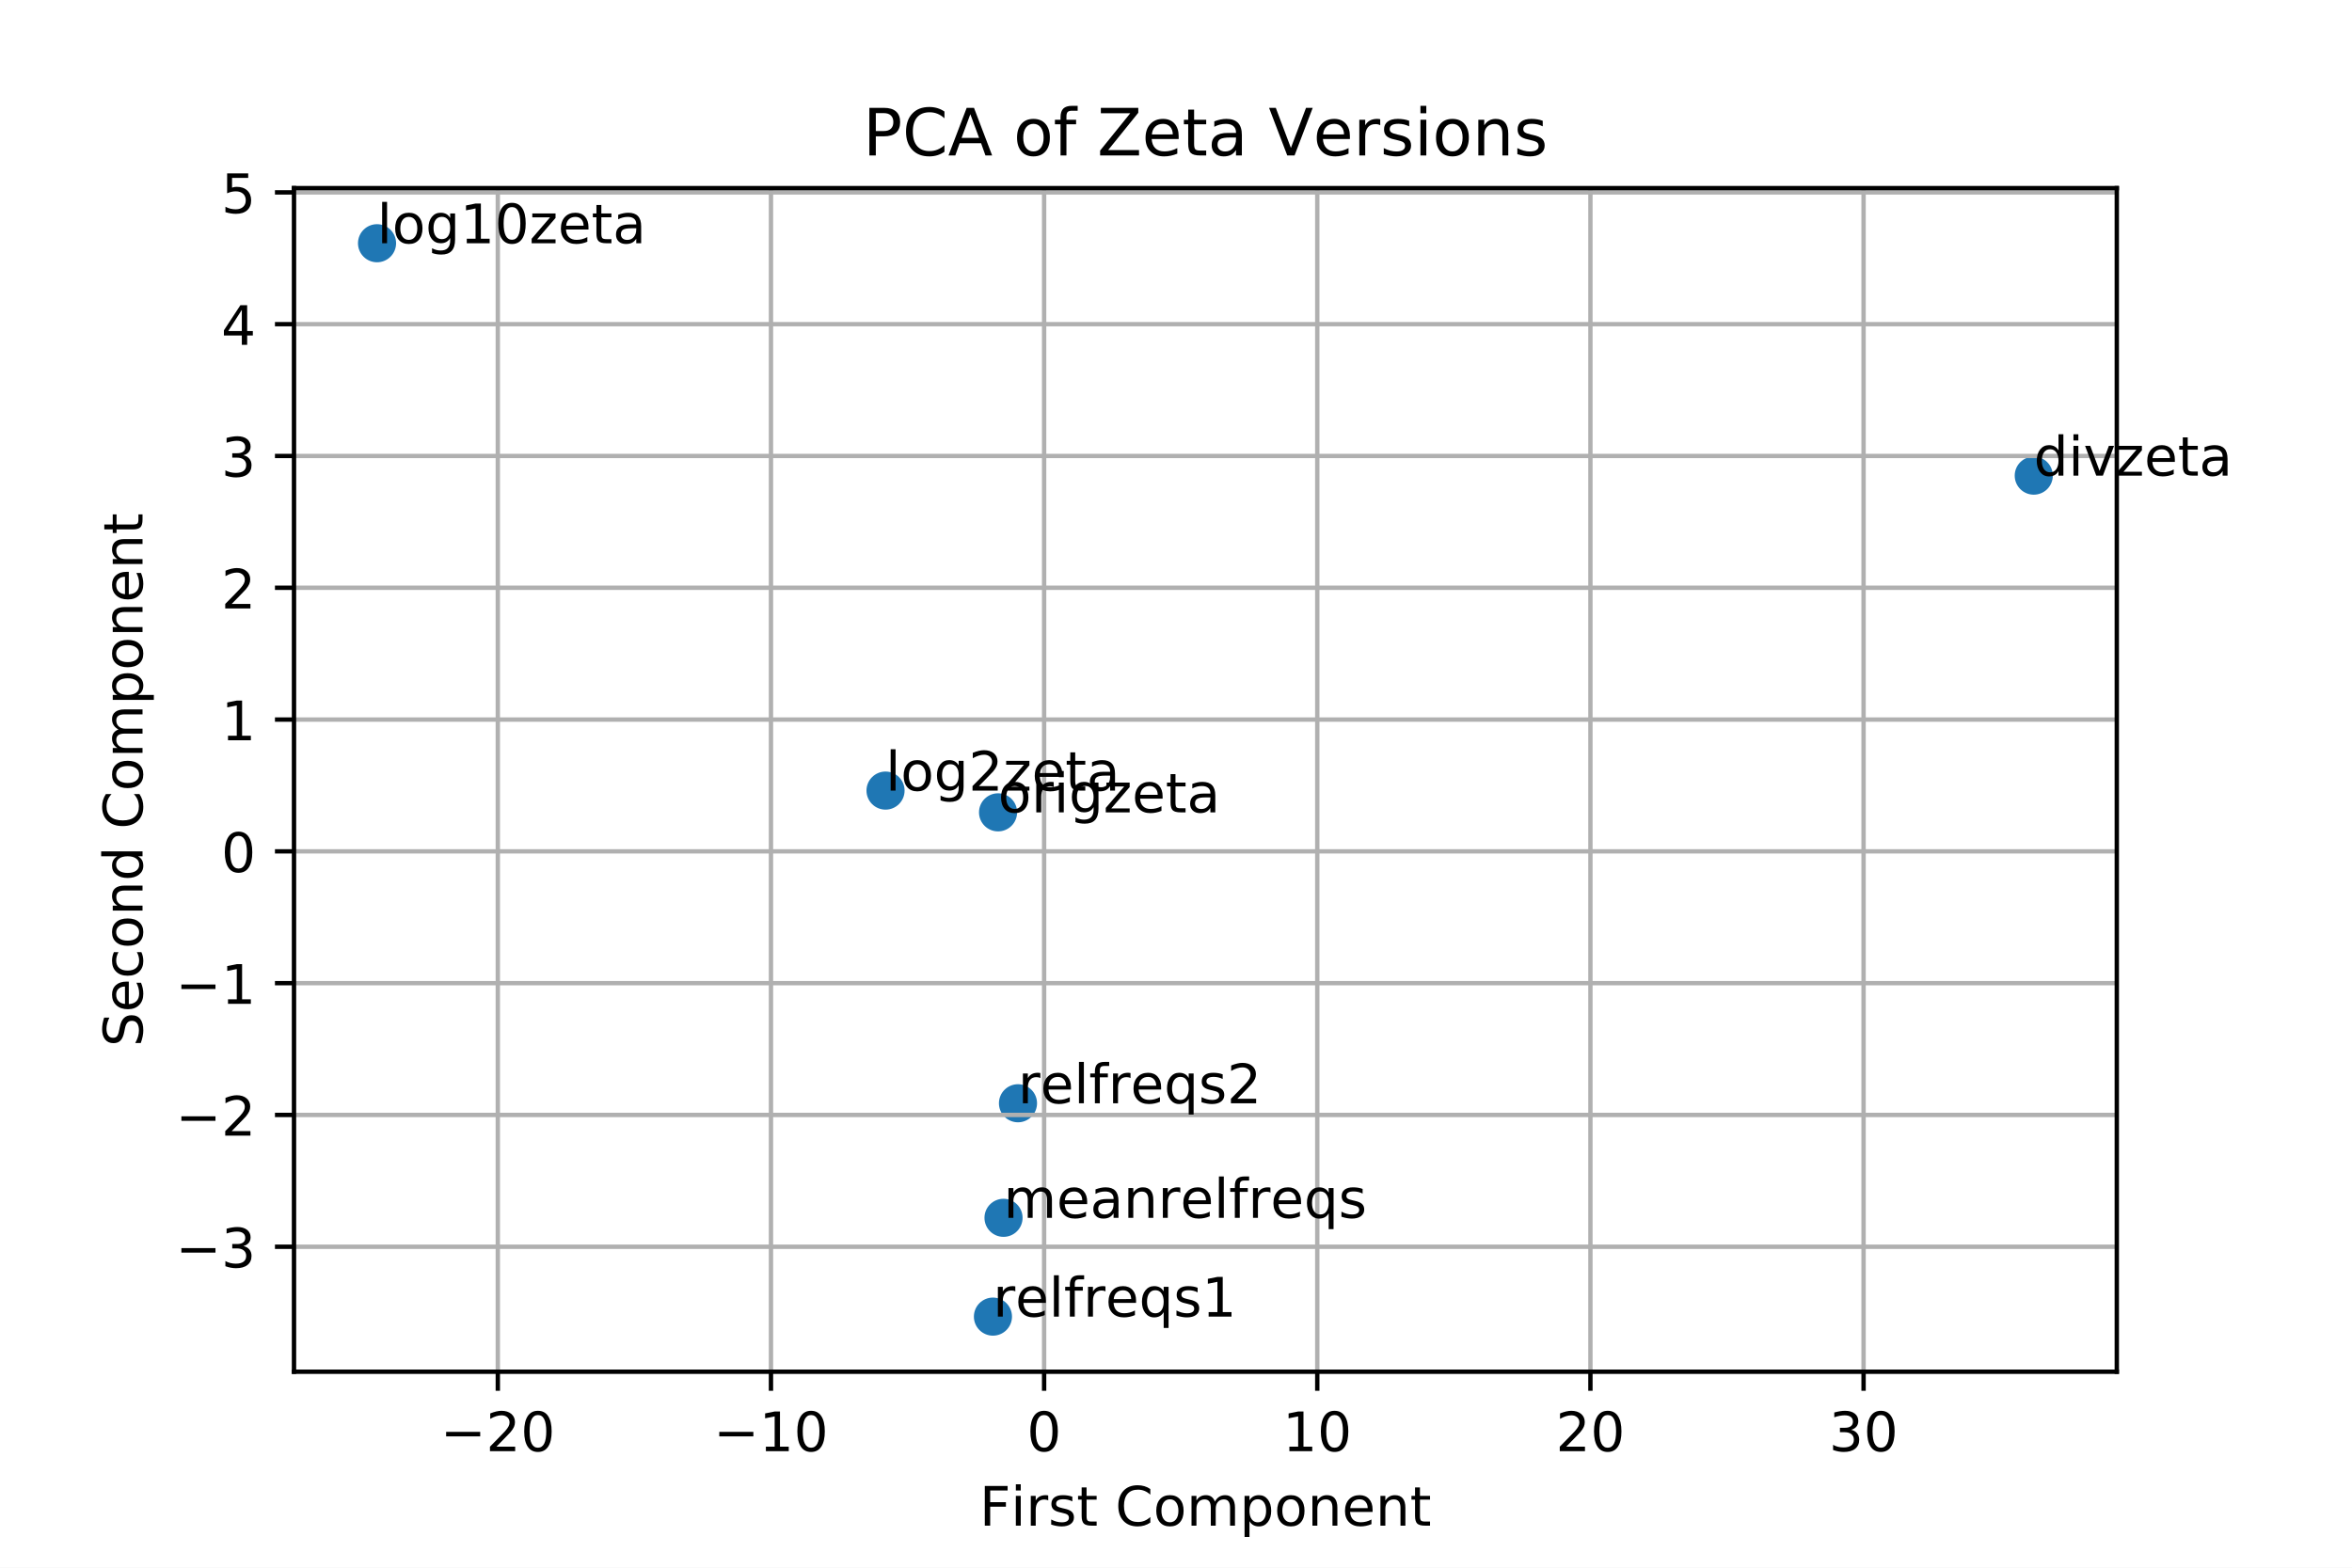
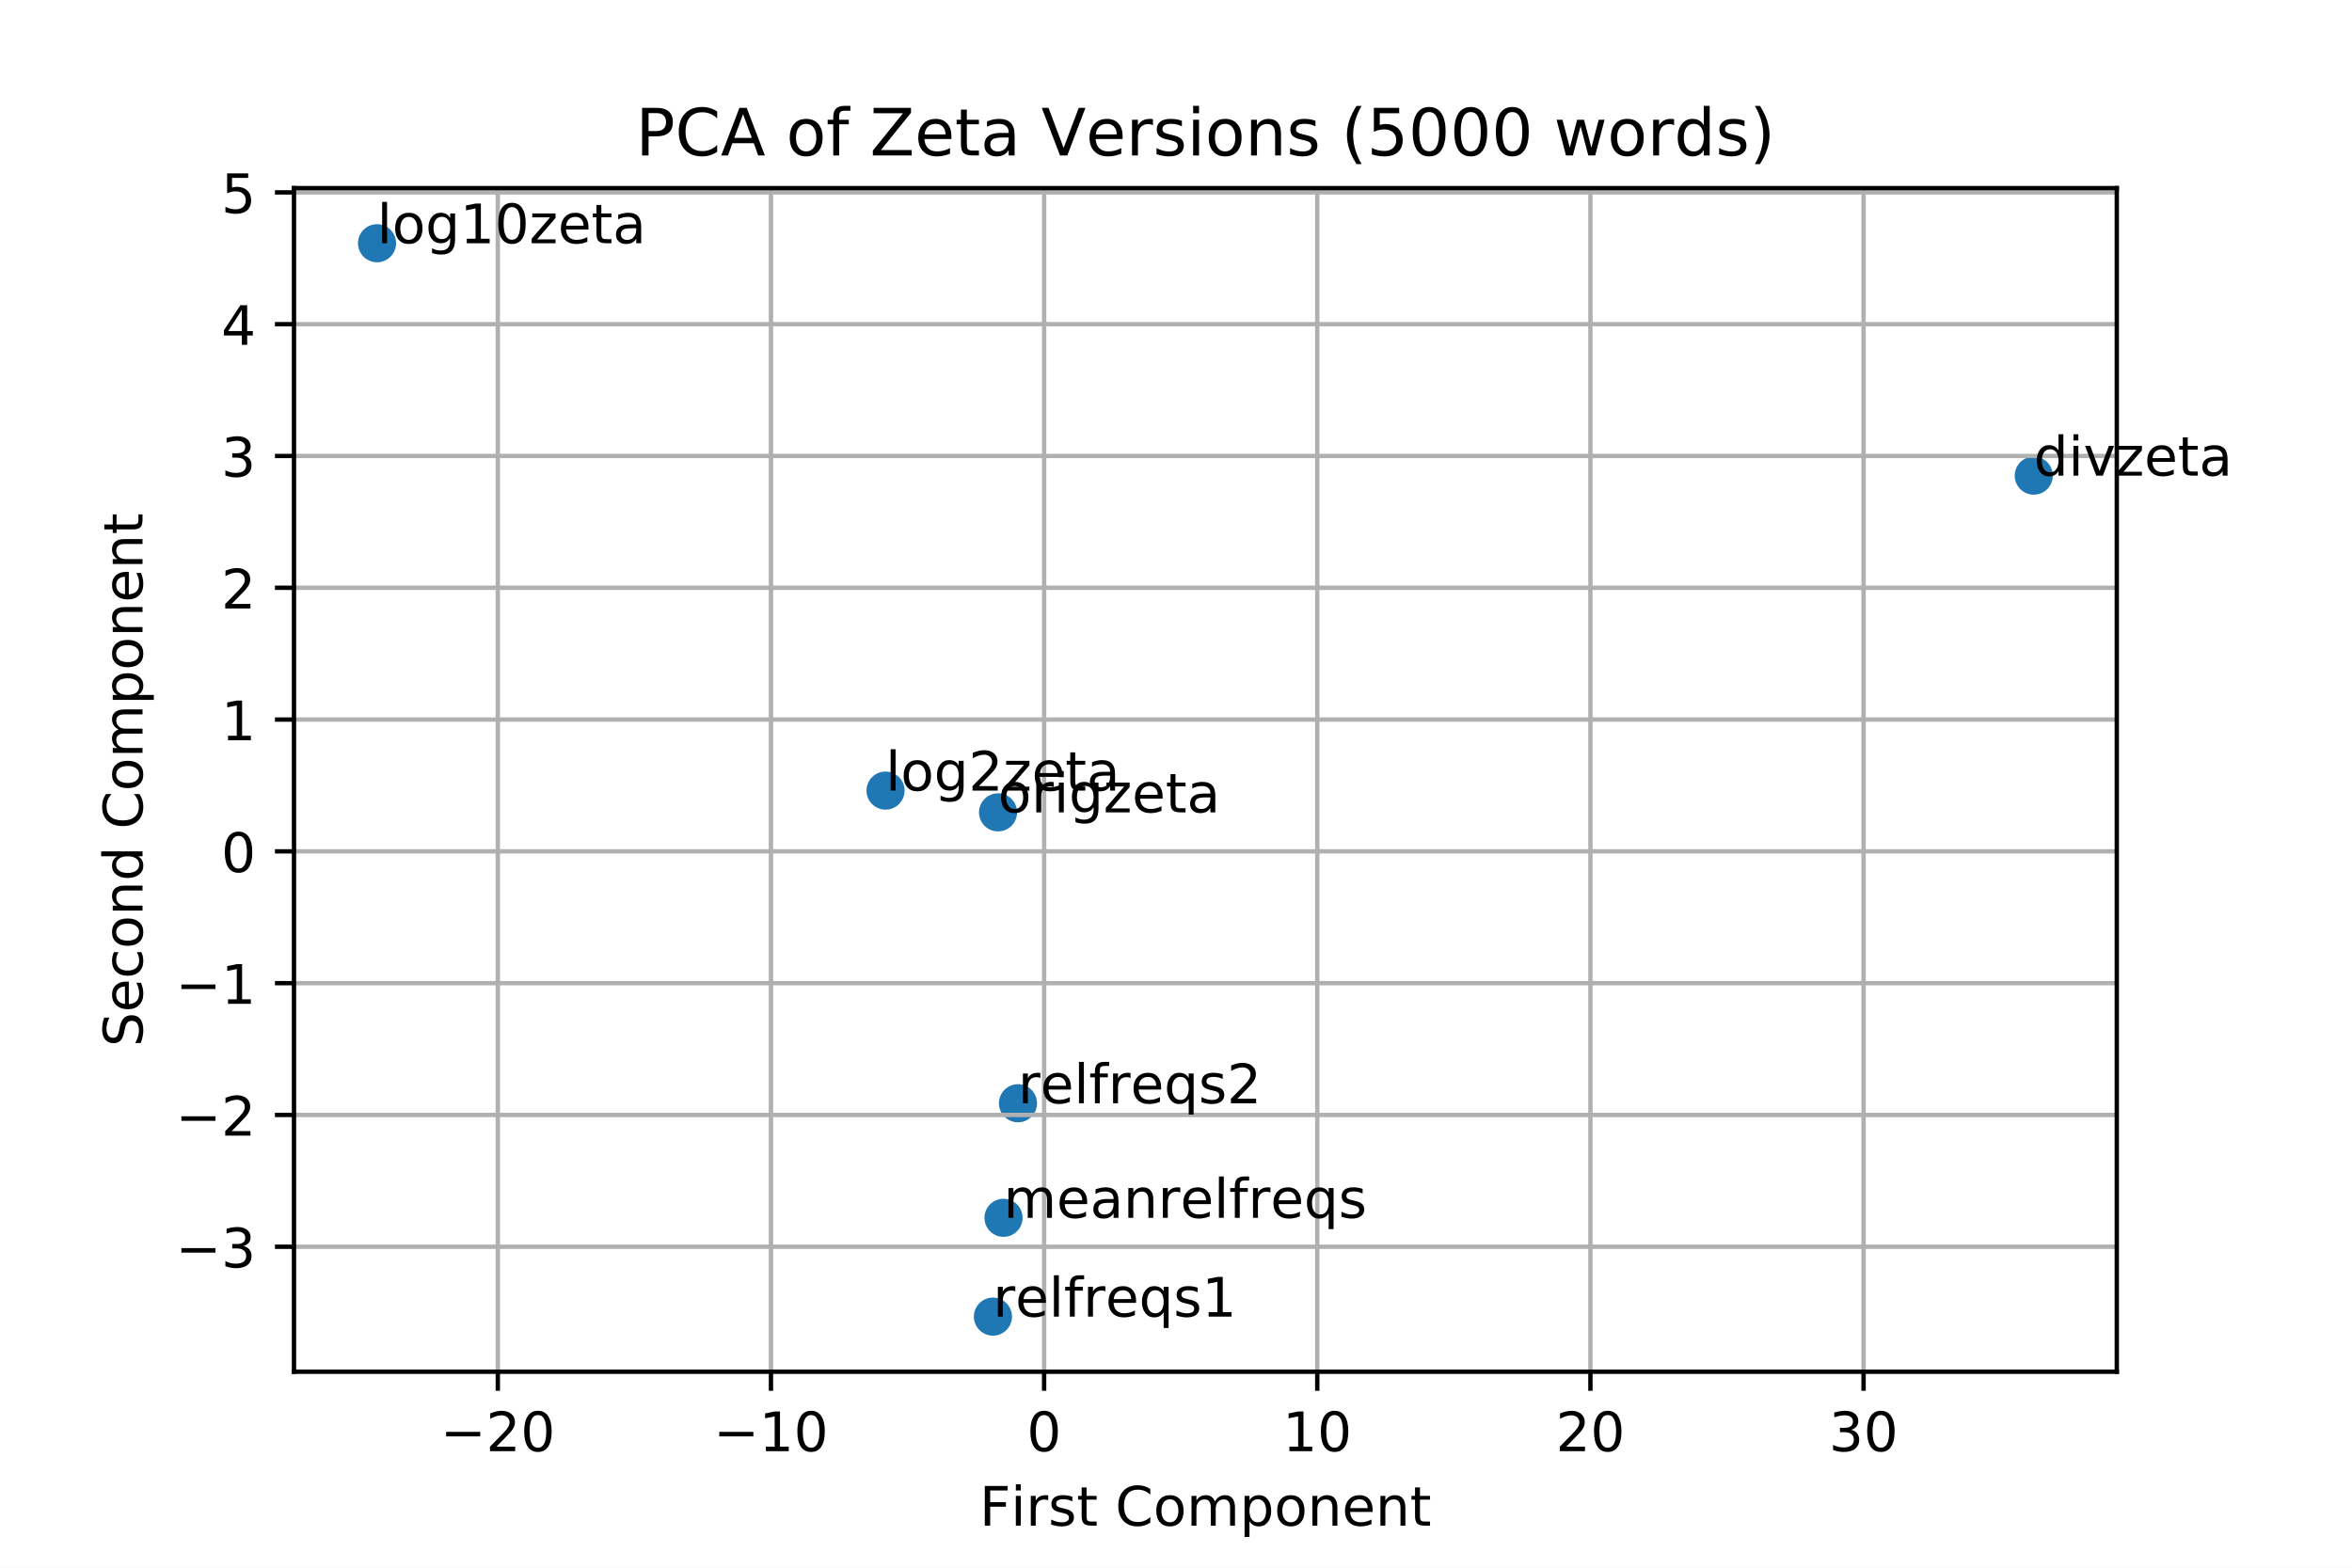
<svg xmlns="http://www.w3.org/2000/svg" xmlns:xlink="http://www.w3.org/1999/xlink" height="288pt" version="1.1" viewBox="0 0 432 288" width="432pt">
  <defs>
    <style type="text/css">
*{stroke-linecap:butt;stroke-linejoin:round;}
  </style>
  </defs>
  <g id="figure_1">
    <g id="patch_1">
      <path d="M 0 288  L 432 288  L 432 0  L 0 0  z " style="fill:#ffffff;" />
    </g>
    <g id="axes_1">
      <g id="patch_2">
        <path d="M 54 252  L 388.8 252  L 388.8 34.56  L 54 34.56  z " style="fill:#ffffff;" />
      </g>
      <g id="PathCollection_1">
        <defs>
-           <path d="M 0 3  C 0.796 3 1.559 2.684 2.121 2.121  C 2.684 1.559 3 0.796 3 0  C 3 -0.796 2.684 -1.559 2.121 -2.121  C 1.559 -2.684 0.796 -3 0 -3  C -0.796 -3 -1.559 -2.684 -2.121 -2.121  C -2.684 -1.559 -3 -0.796 -3 0  C -3 0.796 -2.684 1.559 -2.121 2.121  C -1.559 2.684 -0.796 3 0 3  z " id="m42e93b8e33" style="stroke:#1f77b4;" />
+           <path d="M 0 3  C 0.796 3 1.559 2.684 2.121 2.121  C 2.684 1.559 3 0.796 3 0  C 3 -0.796 2.684 -1.559 2.121 -2.121  C 1.559 -2.684 0.796 -3 0 -3  C -0.796 -3 -1.559 -2.684 -2.121 -2.121  C -2.684 -1.559 -3 -0.796 -3 0  C -3 0.796 -2.684 1.559 -2.121 2.121  C -1.559 2.684 -0.796 3 0 3  z " id="m3c73321785" style="stroke:#1f77b4;" />
        </defs>
-         <g clip-path="url(#pfa010a0da2)">
-           <use style="fill:#1f77b4;stroke:#1f77b4;" x="183.316" xlink:href="#m42e93b8e33" y="149.237" />
-           <use style="fill:#1f77b4;stroke:#1f77b4;" x="162.649" xlink:href="#m42e93b8e33" y="145.24" />
-           <use style="fill:#1f77b4;stroke:#1f77b4;" x="69.251" xlink:href="#m42e93b8e33" y="44.684" />
-           <use style="fill:#1f77b4;stroke:#1f77b4;" x="373.549" xlink:href="#m42e93b8e33" y="87.379" />
-           <use style="fill:#1f77b4;stroke:#1f77b4;" x="184.321" xlink:href="#m42e93b8e33" y="223.725" />
-           <use style="fill:#1f77b4;stroke:#1f77b4;" x="182.377" xlink:href="#m42e93b8e33" y="241.876" />
-           <use style="fill:#1f77b4;stroke:#1f77b4;" x="186.977" xlink:href="#m42e93b8e33" y="202.68" />
+         <g clip-path="url(#p72b67aa07d)">
+           <use style="fill:#1f77b4;stroke:#1f77b4;" x="183.316" xlink:href="#m3c73321785" y="149.237" />
+           <use style="fill:#1f77b4;stroke:#1f77b4;" x="162.649" xlink:href="#m3c73321785" y="145.24" />
+           <use style="fill:#1f77b4;stroke:#1f77b4;" x="69.251" xlink:href="#m3c73321785" y="44.684" />
+           <use style="fill:#1f77b4;stroke:#1f77b4;" x="373.549" xlink:href="#m3c73321785" y="87.379" />
+           <use style="fill:#1f77b4;stroke:#1f77b4;" x="184.321" xlink:href="#m3c73321785" y="223.725" />
+           <use style="fill:#1f77b4;stroke:#1f77b4;" x="182.377" xlink:href="#m3c73321785" y="241.876" />
+           <use style="fill:#1f77b4;stroke:#1f77b4;" x="186.977" xlink:href="#m3c73321785" y="202.68" />
        </g>
      </g>
      <g id="matplotlib.axis_1">
        <g id="xtick_1">
          <g id="line2d_1">
-             <path clip-path="url(#pfa010a0da2)" d="M 91.435 252  L 91.435 34.56  " style="fill:none;stroke:#b0b0b0;stroke-linecap:square;stroke-width:0.8;" />
+             <path clip-path="url(#p72b67aa07d)" d="M 91.435 252  L 91.435 34.56  " style="fill:none;stroke:#b0b0b0;stroke-linecap:square;stroke-width:0.8;" />
          </g>
          <g id="line2d_2">
            <defs>
-               <path d="M 0 0  L 0 3.5  " id="m84937deb36" style="stroke:#000000;stroke-width:0.8;" />
-             </defs>
-             <g>
-               <use style="stroke:#000000;stroke-width:0.8;" x="91.435" xlink:href="#m84937deb36" y="252" />
+               <path d="M 0 0  L 0 3.5  " id="m399543c8da" style="stroke:#000000;stroke-width:0.8;" />
+             </defs>
+             <g>
+               <use style="stroke:#000000;stroke-width:0.8;" x="91.435" xlink:href="#m399543c8da" y="252" />
            </g>
          </g>
          <g id="text_1">
            <defs>
              <path d="M 10.594 35.5  L 73.188 35.5  L 73.188 27.203  L 10.594 27.203  z " id="DejaVuSans-2212" />
              <path d="M 19.188 8.297  L 53.609 8.297  L 53.609 0  L 7.328 0  L 7.328 8.297  Q 12.938 14.109 22.625 23.891  Q 32.328 33.688 34.812 36.531  Q 39.547 41.844 41.422 45.531  Q 43.312 49.219 43.312 52.781  Q 43.312 58.594 39.234 62.25  Q 35.156 65.922 28.609 65.922  Q 23.969 65.922 18.812 64.312  Q 13.672 62.703 7.812 59.422  L 7.812 69.391  Q 13.766 71.781 18.938 73  Q 24.125 74.219 28.422 74.219  Q 39.75 74.219 46.484 68.547  Q 53.219 62.891 53.219 53.422  Q 53.219 48.922 51.531 44.891  Q 49.859 40.875 45.406 35.406  Q 44.188 33.984 37.641 27.219  Q 31.109 20.453 19.188 8.297  z " id="DejaVuSans-32" />
              <path d="M 31.781 66.406  Q 24.172 66.406 20.328 58.906  Q 16.5 51.422 16.5 36.375  Q 16.5 21.391 20.328 13.891  Q 24.172 6.391 31.781 6.391  Q 39.453 6.391 43.281 13.891  Q 47.125 21.391 47.125 36.375  Q 47.125 51.422 43.281 58.906  Q 39.453 66.406 31.781 66.406  z M 31.781 74.219  Q 44.047 74.219 50.516 64.516  Q 56.984 54.828 56.984 36.375  Q 56.984 17.969 50.516 8.266  Q 44.047 -1.422 31.781 -1.422  Q 19.531 -1.422 13.062 8.266  Q 6.594 17.969 6.594 36.375  Q 6.594 54.828 13.062 64.516  Q 19.531 74.219 31.781 74.219  z " id="DejaVuSans-30" />
            </defs>
            <g transform="translate(80.88295 266.5984)scale(0.1 -0.1)">
              <use xlink:href="#DejaVuSans-2212" />
              <use x="83.789" xlink:href="#DejaVuSans-32" />
              <use x="147.412" xlink:href="#DejaVuSans-30" />
            </g>
          </g>
        </g>
        <g id="xtick_2">
          <g id="line2d_3">
-             <path clip-path="url(#pfa010a0da2)" d="M 141.606 252  L 141.606 34.56  " style="fill:none;stroke:#b0b0b0;stroke-linecap:square;stroke-width:0.8;" />
+             <path clip-path="url(#p72b67aa07d)" d="M 141.606 252  L 141.606 34.56  " style="fill:none;stroke:#b0b0b0;stroke-linecap:square;stroke-width:0.8;" />
          </g>
          <g id="line2d_4">
            <g>
-               <use style="stroke:#000000;stroke-width:0.8;" x="141.606" xlink:href="#m84937deb36" y="252" />
+               <use style="stroke:#000000;stroke-width:0.8;" x="141.606" xlink:href="#m399543c8da" y="252" />
            </g>
          </g>
          <g id="text_2">
            <defs>
              <path d="M 12.406 8.297  L 28.516 8.297  L 28.516 63.922  L 10.984 60.406  L 10.984 69.391  L 28.422 72.906  L 38.281 72.906  L 38.281 8.297  L 54.391 8.297  L 54.391 0  L 12.406 0  z " id="DejaVuSans-31" />
            </defs>
            <g transform="translate(131.0538 266.5984)scale(0.1 -0.1)">
              <use xlink:href="#DejaVuSans-2212" />
              <use x="83.789" xlink:href="#DejaVuSans-31" />
              <use x="147.412" xlink:href="#DejaVuSans-30" />
            </g>
          </g>
        </g>
        <g id="xtick_3">
          <g id="line2d_5">
-             <path clip-path="url(#pfa010a0da2)" d="M 191.777 252  L 191.777 34.56  " style="fill:none;stroke:#b0b0b0;stroke-linecap:square;stroke-width:0.8;" />
+             <path clip-path="url(#p72b67aa07d)" d="M 191.777 252  L 191.777 34.56  " style="fill:none;stroke:#b0b0b0;stroke-linecap:square;stroke-width:0.8;" />
          </g>
          <g id="line2d_6">
            <g>
-               <use style="stroke:#000000;stroke-width:0.8;" x="191.777" xlink:href="#m84937deb36" y="252" />
+               <use style="stroke:#000000;stroke-width:0.8;" x="191.777" xlink:href="#m399543c8da" y="252" />
            </g>
          </g>
          <g id="text_3">
            <g transform="translate(188.5958 266.5984)scale(0.1 -0.1)">
              <use xlink:href="#DejaVuSans-30" />
            </g>
          </g>
        </g>
        <g id="xtick_4">
          <g id="line2d_7">
-             <path clip-path="url(#pfa010a0da2)" d="M 241.948 252  L 241.948 34.56  " style="fill:none;stroke:#b0b0b0;stroke-linecap:square;stroke-width:0.8;" />
+             <path clip-path="url(#p72b67aa07d)" d="M 241.948 252  L 241.948 34.56  " style="fill:none;stroke:#b0b0b0;stroke-linecap:square;stroke-width:0.8;" />
          </g>
          <g id="line2d_8">
            <g>
-               <use style="stroke:#000000;stroke-width:0.8;" x="241.948" xlink:href="#m84937deb36" y="252" />
+               <use style="stroke:#000000;stroke-width:0.8;" x="241.948" xlink:href="#m399543c8da" y="252" />
            </g>
          </g>
          <g id="text_4">
            <g transform="translate(235.5854 266.5984)scale(0.1 -0.1)">
              <use xlink:href="#DejaVuSans-31" />
              <use x="63.623" xlink:href="#DejaVuSans-30" />
            </g>
          </g>
        </g>
        <g id="xtick_5">
          <g id="line2d_9">
-             <path clip-path="url(#pfa010a0da2)" d="M 292.119 252  L 292.119 34.56  " style="fill:none;stroke:#b0b0b0;stroke-linecap:square;stroke-width:0.8;" />
+             <path clip-path="url(#p72b67aa07d)" d="M 292.119 252  L 292.119 34.56  " style="fill:none;stroke:#b0b0b0;stroke-linecap:square;stroke-width:0.8;" />
          </g>
          <g id="line2d_10">
            <g>
-               <use style="stroke:#000000;stroke-width:0.8;" x="292.119" xlink:href="#m84937deb36" y="252" />
+               <use style="stroke:#000000;stroke-width:0.8;" x="292.119" xlink:href="#m399543c8da" y="252" />
            </g>
          </g>
          <g id="text_5">
            <g transform="translate(285.7563 266.5984)scale(0.1 -0.1)">
              <use xlink:href="#DejaVuSans-32" />
              <use x="63.623" xlink:href="#DejaVuSans-30" />
            </g>
          </g>
        </g>
        <g id="xtick_6">
          <g id="line2d_11">
-             <path clip-path="url(#pfa010a0da2)" d="M 342.29 252  L 342.29 34.56  " style="fill:none;stroke:#b0b0b0;stroke-linecap:square;stroke-width:0.8;" />
+             <path clip-path="url(#p72b67aa07d)" d="M 342.29 252  L 342.29 34.56  " style="fill:none;stroke:#b0b0b0;stroke-linecap:square;stroke-width:0.8;" />
          </g>
          <g id="line2d_12">
            <g>
-               <use style="stroke:#000000;stroke-width:0.8;" x="342.29" xlink:href="#m84937deb36" y="252" />
+               <use style="stroke:#000000;stroke-width:0.8;" x="342.29" xlink:href="#m399543c8da" y="252" />
            </g>
          </g>
          <g id="text_6">
            <defs>
              <path d="M 40.578 39.312  Q 47.656 37.797 51.625 33  Q 55.609 28.219 55.609 21.188  Q 55.609 10.406 48.188 4.484  Q 40.766 -1.422 27.094 -1.422  Q 22.516 -1.422 17.656 -0.516  Q 12.797 0.391 7.625 2.203  L 7.625 11.719  Q 11.719 9.328 16.594 8.109  Q 21.484 6.891 26.812 6.891  Q 36.078 6.891 40.938 10.547  Q 45.797 14.203 45.797 21.188  Q 45.797 27.641 41.281 31.266  Q 36.766 34.906 28.719 34.906  L 20.219 34.906  L 20.219 43.016  L 29.109 43.016  Q 36.375 43.016 40.234 45.922  Q 44.094 48.828 44.094 54.297  Q 44.094 59.906 40.109 62.906  Q 36.141 65.922 28.719 65.922  Q 24.656 65.922 20.016 65.031  Q 15.375 64.156 9.812 62.312  L 9.812 71.094  Q 15.438 72.656 20.344 73.438  Q 25.25 74.219 29.594 74.219  Q 40.828 74.219 47.359 69.109  Q 53.906 64.016 53.906 55.328  Q 53.906 49.266 50.438 45.094  Q 46.969 40.922 40.578 39.312  z " id="DejaVuSans-33" />
            </defs>
            <g transform="translate(335.9272 266.5984)scale(0.1 -0.1)">
              <use xlink:href="#DejaVuSans-33" />
              <use x="63.623" xlink:href="#DejaVuSans-30" />
            </g>
          </g>
        </g>
        <g id="text_7">
          <defs>
            <path d="M 9.812 72.906  L 51.703 72.906  L 51.703 64.594  L 19.672 64.594  L 19.672 43.109  L 48.578 43.109  L 48.578 34.812  L 19.672 34.812  L 19.672 0  L 9.812 0  z " id="DejaVuSans-46" />
            <path d="M 9.422 54.688  L 18.406 54.688  L 18.406 0  L 9.422 0  z M 9.422 75.984  L 18.406 75.984  L 18.406 64.594  L 9.422 64.594  z " id="DejaVuSans-69" />
            <path d="M 41.109 46.297  Q 39.594 47.172 37.812 47.578  Q 36.031 48 33.891 48  Q 26.266 48 22.188 43.047  Q 18.109 38.094 18.109 28.812  L 18.109 0  L 9.078 0  L 9.078 54.688  L 18.109 54.688  L 18.109 46.188  Q 20.953 51.172 25.484 53.578  Q 30.031 56 36.531 56  Q 37.453 56 38.578 55.875  Q 39.703 55.766 41.062 55.516  z " id="DejaVuSans-72" />
            <path d="M 44.281 53.078  L 44.281 44.578  Q 40.484 46.531 36.375 47.5  Q 32.281 48.484 27.875 48.484  Q 21.188 48.484 17.844 46.438  Q 14.5 44.391 14.5 40.281  Q 14.5 37.156 16.891 35.375  Q 19.281 33.594 26.516 31.984  L 29.594 31.297  Q 39.156 29.25 43.188 25.516  Q 47.219 21.781 47.219 15.094  Q 47.219 7.469 41.188 3.016  Q 35.156 -1.422 24.609 -1.422  Q 20.219 -1.422 15.453 -0.562  Q 10.688 0.297 5.422 2  L 5.422 11.281  Q 10.406 8.688 15.234 7.391  Q 20.062 6.109 24.812 6.109  Q 31.156 6.109 34.562 8.281  Q 37.984 10.453 37.984 14.406  Q 37.984 18.062 35.516 20.016  Q 33.062 21.969 24.703 23.781  L 21.578 24.516  Q 13.234 26.266 9.516 29.906  Q 5.812 33.547 5.812 39.891  Q 5.812 47.609 11.281 51.797  Q 16.75 56 26.812 56  Q 31.781 56 36.172 55.266  Q 40.578 54.547 44.281 53.078  z " id="DejaVuSans-73" />
            <path d="M 18.312 70.219  L 18.312 54.688  L 36.812 54.688  L 36.812 47.703  L 18.312 47.703  L 18.312 18.016  Q 18.312 11.328 20.141 9.422  Q 21.969 7.516 27.594 7.516  L 36.812 7.516  L 36.812 0  L 27.594 0  Q 17.188 0 13.234 3.875  Q 9.281 7.766 9.281 18.016  L 9.281 47.703  L 2.688 47.703  L 2.688 54.688  L 9.281 54.688  L 9.281 70.219  z " id="DejaVuSans-74" />
            <path id="DejaVuSans-20" />
            <path d="M 64.406 67.281  L 64.406 56.891  Q 59.422 61.531 53.781 63.812  Q 48.141 66.109 41.797 66.109  Q 29.297 66.109 22.656 58.469  Q 16.016 50.828 16.016 36.375  Q 16.016 21.969 22.656 14.328  Q 29.297 6.688 41.797 6.688  Q 48.141 6.688 53.781 8.984  Q 59.422 11.281 64.406 15.922  L 64.406 5.609  Q 59.234 2.094 53.438 0.328  Q 47.656 -1.422 41.219 -1.422  Q 24.656 -1.422 15.125 8.703  Q 5.609 18.844 5.609 36.375  Q 5.609 53.953 15.125 64.078  Q 24.656 74.219 41.219 74.219  Q 47.75 74.219 53.531 72.484  Q 59.328 70.75 64.406 67.281  z " id="DejaVuSans-43" />
            <path d="M 30.609 48.391  Q 23.391 48.391 19.188 42.75  Q 14.984 37.109 14.984 27.297  Q 14.984 17.484 19.156 11.844  Q 23.344 6.203 30.609 6.203  Q 37.797 6.203 41.984 11.859  Q 46.188 17.531 46.188 27.297  Q 46.188 37.016 41.984 42.703  Q 37.797 48.391 30.609 48.391  z M 30.609 56  Q 42.328 56 49.016 48.375  Q 55.719 40.766 55.719 27.297  Q 55.719 13.875 49.016 6.219  Q 42.328 -1.422 30.609 -1.422  Q 18.844 -1.422 12.172 6.219  Q 5.516 13.875 5.516 27.297  Q 5.516 40.766 12.172 48.375  Q 18.844 56 30.609 56  z " id="DejaVuSans-6f" />
            <path d="M 52 44.188  Q 55.375 50.25 60.062 53.125  Q 64.75 56 71.094 56  Q 79.641 56 84.281 50.016  Q 88.922 44.047 88.922 33.016  L 88.922 0  L 79.891 0  L 79.891 32.719  Q 79.891 40.578 77.094 44.375  Q 74.312 48.188 68.609 48.188  Q 61.625 48.188 57.562 43.547  Q 53.516 38.922 53.516 30.906  L 53.516 0  L 44.484 0  L 44.484 32.719  Q 44.484 40.625 41.703 44.406  Q 38.922 48.188 33.109 48.188  Q 26.219 48.188 22.156 43.531  Q 18.109 38.875 18.109 30.906  L 18.109 0  L 9.078 0  L 9.078 54.688  L 18.109 54.688  L 18.109 46.188  Q 21.188 51.219 25.484 53.609  Q 29.781 56 35.688 56  Q 41.656 56 45.828 52.969  Q 50 49.953 52 44.188  z " id="DejaVuSans-6d" />
            <path d="M 18.109 8.203  L 18.109 -20.797  L 9.078 -20.797  L 9.078 54.688  L 18.109 54.688  L 18.109 46.391  Q 20.953 51.266 25.266 53.625  Q 29.594 56 35.594 56  Q 45.562 56 51.781 48.094  Q 58.016 40.188 58.016 27.297  Q 58.016 14.406 51.781 6.484  Q 45.562 -1.422 35.594 -1.422  Q 29.594 -1.422 25.266 0.953  Q 20.953 3.328 18.109 8.203  z M 48.688 27.297  Q 48.688 37.203 44.609 42.844  Q 40.531 48.484 33.406 48.484  Q 26.266 48.484 22.188 42.844  Q 18.109 37.203 18.109 27.297  Q 18.109 17.391 22.188 11.75  Q 26.266 6.109 33.406 6.109  Q 40.531 6.109 44.609 11.75  Q 48.688 17.391 48.688 27.297  z " id="DejaVuSans-70" />
            <path d="M 54.891 33.016  L 54.891 0  L 45.906 0  L 45.906 32.719  Q 45.906 40.484 42.875 44.328  Q 39.844 48.188 33.797 48.188  Q 26.516 48.188 22.312 43.547  Q 18.109 38.922 18.109 30.906  L 18.109 0  L 9.078 0  L 9.078 54.688  L 18.109 54.688  L 18.109 46.188  Q 21.344 51.125 25.703 53.562  Q 30.078 56 35.797 56  Q 45.219 56 50.047 50.172  Q 54.891 44.344 54.891 33.016  z " id="DejaVuSans-6e" />
            <path d="M 56.203 29.594  L 56.203 25.203  L 14.891 25.203  Q 15.484 15.922 20.484 11.062  Q 25.484 6.203 34.422 6.203  Q 39.594 6.203 44.453 7.469  Q 49.312 8.734 54.109 11.281  L 54.109 2.781  Q 49.266 0.734 44.188 -0.344  Q 39.109 -1.422 33.891 -1.422  Q 20.797 -1.422 13.156 6.188  Q 5.516 13.812 5.516 26.812  Q 5.516 40.234 12.766 48.109  Q 20.016 56 32.328 56  Q 43.359 56 49.781 48.891  Q 56.203 41.797 56.203 29.594  z M 47.219 32.234  Q 47.125 39.594 43.094 43.984  Q 39.062 48.391 32.422 48.391  Q 24.906 48.391 20.391 44.141  Q 15.875 39.891 15.188 32.172  z " id="DejaVuSans-65" />
          </defs>
          <g transform="translate(179.9023 280.2766)scale(0.1 -0.1)">
            <use xlink:href="#DejaVuSans-46" />
            <use x="57.41" xlink:href="#DejaVuSans-69" />
            <use x="85.193" xlink:href="#DejaVuSans-72" />
            <use x="126.307" xlink:href="#DejaVuSans-73" />
            <use x="178.406" xlink:href="#DejaVuSans-74" />
            <use x="217.615" xlink:href="#DejaVuSans-20" />
            <use x="249.402" xlink:href="#DejaVuSans-43" />
            <use x="319.227" xlink:href="#DejaVuSans-6f" />
            <use x="380.408" xlink:href="#DejaVuSans-6d" />
            <use x="477.82" xlink:href="#DejaVuSans-70" />
            <use x="541.297" xlink:href="#DejaVuSans-6f" />
            <use x="602.479" xlink:href="#DejaVuSans-6e" />
            <use x="665.857" xlink:href="#DejaVuSans-65" />
            <use x="727.381" xlink:href="#DejaVuSans-6e" />
            <use x="790.76" xlink:href="#DejaVuSans-74" />
          </g>
        </g>
      </g>
      <g id="matplotlib.axis_2">
        <g id="ytick_1">
          <g id="line2d_13">
-             <path clip-path="url(#pfa010a0da2)" d="M 54 229.04  L 388.8 229.04  " style="fill:none;stroke:#b0b0b0;stroke-linecap:square;stroke-width:0.8;" />
+             <path clip-path="url(#p72b67aa07d)" d="M 54 229.04  L 388.8 229.04  " style="fill:none;stroke:#b0b0b0;stroke-linecap:square;stroke-width:0.8;" />
          </g>
          <g id="line2d_14">
            <defs>
-               <path d="M 0 0  L -3.5 0  " id="me720d00d24" style="stroke:#000000;stroke-width:0.8;" />
-             </defs>
-             <g>
-               <use style="stroke:#000000;stroke-width:0.8;" x="54" xlink:href="#me720d00d24" y="229.04" />
+               <path d="M 0 0  L -3.5 0  " id="me1193e8470" style="stroke:#000000;stroke-width:0.8;" />
+             </defs>
+             <g>
+               <use style="stroke:#000000;stroke-width:0.8;" x="54" xlink:href="#me1193e8470" y="229.04" />
            </g>
          </g>
          <g id="text_8">
            <g transform="translate(32.25781 232.8389)scale(0.1 -0.1)">
              <use xlink:href="#DejaVuSans-2212" />
              <use x="83.789" xlink:href="#DejaVuSans-33" />
            </g>
          </g>
        </g>
        <g id="ytick_2">
          <g id="line2d_15">
-             <path clip-path="url(#pfa010a0da2)" d="M 54 204.827  L 388.8 204.827  " style="fill:none;stroke:#b0b0b0;stroke-linecap:square;stroke-width:0.8;" />
+             <path clip-path="url(#p72b67aa07d)" d="M 54 204.827  L 388.8 204.827  " style="fill:none;stroke:#b0b0b0;stroke-linecap:square;stroke-width:0.8;" />
          </g>
          <g id="line2d_16">
            <g>
-               <use style="stroke:#000000;stroke-width:0.8;" x="54" xlink:href="#me720d00d24" y="204.827" />
+               <use style="stroke:#000000;stroke-width:0.8;" x="54" xlink:href="#me1193e8470" y="204.827" />
            </g>
          </g>
          <g id="text_9">
            <g transform="translate(32.25781 208.6267)scale(0.1 -0.1)">
              <use xlink:href="#DejaVuSans-2212" />
              <use x="83.789" xlink:href="#DejaVuSans-32" />
            </g>
          </g>
        </g>
        <g id="ytick_3">
          <g id="line2d_17">
-             <path clip-path="url(#pfa010a0da2)" d="M 54 180.615  L 388.8 180.615  " style="fill:none;stroke:#b0b0b0;stroke-linecap:square;stroke-width:0.8;" />
+             <path clip-path="url(#p72b67aa07d)" d="M 54 180.615  L 388.8 180.615  " style="fill:none;stroke:#b0b0b0;stroke-linecap:square;stroke-width:0.8;" />
          </g>
          <g id="line2d_18">
            <g>
-               <use style="stroke:#000000;stroke-width:0.8;" x="54" xlink:href="#me720d00d24" y="180.615" />
+               <use style="stroke:#000000;stroke-width:0.8;" x="54" xlink:href="#me1193e8470" y="180.615" />
            </g>
          </g>
          <g id="text_10">
            <g transform="translate(32.25781 184.4144)scale(0.1 -0.1)">
              <use xlink:href="#DejaVuSans-2212" />
              <use x="83.789" xlink:href="#DejaVuSans-31" />
            </g>
          </g>
        </g>
        <g id="ytick_4">
          <g id="line2d_19">
-             <path clip-path="url(#pfa010a0da2)" d="M 54 156.403  L 388.8 156.403  " style="fill:none;stroke:#b0b0b0;stroke-linecap:square;stroke-width:0.8;" />
+             <path clip-path="url(#p72b67aa07d)" d="M 54 156.403  L 388.8 156.403  " style="fill:none;stroke:#b0b0b0;stroke-linecap:square;stroke-width:0.8;" />
          </g>
          <g id="line2d_20">
            <g>
-               <use style="stroke:#000000;stroke-width:0.8;" x="54" xlink:href="#me720d00d24" y="156.403" />
+               <use style="stroke:#000000;stroke-width:0.8;" x="54" xlink:href="#me1193e8470" y="156.403" />
            </g>
          </g>
          <g id="text_11">
            <g transform="translate(40.6375 160.2022)scale(0.1 -0.1)">
              <use xlink:href="#DejaVuSans-30" />
            </g>
          </g>
        </g>
        <g id="ytick_5">
          <g id="line2d_21">
-             <path clip-path="url(#pfa010a0da2)" d="M 54 132.191  L 388.8 132.191  " style="fill:none;stroke:#b0b0b0;stroke-linecap:square;stroke-width:0.8;" />
+             <path clip-path="url(#p72b67aa07d)" d="M 54 132.191  L 388.8 132.191  " style="fill:none;stroke:#b0b0b0;stroke-linecap:square;stroke-width:0.8;" />
          </g>
          <g id="line2d_22">
            <g>
-               <use style="stroke:#000000;stroke-width:0.8;" x="54" xlink:href="#me720d00d24" y="132.191" />
+               <use style="stroke:#000000;stroke-width:0.8;" x="54" xlink:href="#me1193e8470" y="132.191" />
            </g>
          </g>
          <g id="text_12">
            <g transform="translate(40.6375 135.99)scale(0.1 -0.1)">
              <use xlink:href="#DejaVuSans-31" />
            </g>
          </g>
        </g>
        <g id="ytick_6">
          <g id="line2d_23">
-             <path clip-path="url(#pfa010a0da2)" d="M 54 107.979  L 388.8 107.979  " style="fill:none;stroke:#b0b0b0;stroke-linecap:square;stroke-width:0.8;" />
+             <path clip-path="url(#p72b67aa07d)" d="M 54 107.979  L 388.8 107.979  " style="fill:none;stroke:#b0b0b0;stroke-linecap:square;stroke-width:0.8;" />
          </g>
          <g id="line2d_24">
            <g>
-               <use style="stroke:#000000;stroke-width:0.8;" x="54" xlink:href="#me720d00d24" y="107.979" />
+               <use style="stroke:#000000;stroke-width:0.8;" x="54" xlink:href="#me1193e8470" y="107.979" />
            </g>
          </g>
          <g id="text_13">
            <g transform="translate(40.6375 111.7778)scale(0.1 -0.1)">
              <use xlink:href="#DejaVuSans-32" />
            </g>
          </g>
        </g>
        <g id="ytick_7">
          <g id="line2d_25">
-             <path clip-path="url(#pfa010a0da2)" d="M 54 83.766  L 388.8 83.766  " style="fill:none;stroke:#b0b0b0;stroke-linecap:square;stroke-width:0.8;" />
+             <path clip-path="url(#p72b67aa07d)" d="M 54 83.766  L 388.8 83.766  " style="fill:none;stroke:#b0b0b0;stroke-linecap:square;stroke-width:0.8;" />
          </g>
          <g id="line2d_26">
            <g>
-               <use style="stroke:#000000;stroke-width:0.8;" x="54" xlink:href="#me720d00d24" y="83.766" />
+               <use style="stroke:#000000;stroke-width:0.8;" x="54" xlink:href="#me1193e8470" y="83.766" />
            </g>
          </g>
          <g id="text_14">
            <g transform="translate(40.6375 87.56557)scale(0.1 -0.1)">
              <use xlink:href="#DejaVuSans-33" />
            </g>
          </g>
        </g>
        <g id="ytick_8">
          <g id="line2d_27">
-             <path clip-path="url(#pfa010a0da2)" d="M 54 59.554  L 388.8 59.554  " style="fill:none;stroke:#b0b0b0;stroke-linecap:square;stroke-width:0.8;" />
+             <path clip-path="url(#p72b67aa07d)" d="M 54 59.554  L 388.8 59.554  " style="fill:none;stroke:#b0b0b0;stroke-linecap:square;stroke-width:0.8;" />
          </g>
          <g id="line2d_28">
            <g>
-               <use style="stroke:#000000;stroke-width:0.8;" x="54" xlink:href="#me720d00d24" y="59.554" />
+               <use style="stroke:#000000;stroke-width:0.8;" x="54" xlink:href="#me1193e8470" y="59.554" />
            </g>
          </g>
          <g id="text_15">
            <defs>
              <path d="M 37.797 64.312  L 12.891 25.391  L 37.797 25.391  z M 35.203 72.906  L 47.609 72.906  L 47.609 25.391  L 58.016 25.391  L 58.016 17.188  L 47.609 17.188  L 47.609 0  L 37.797 0  L 37.797 17.188  L 4.891 17.188  L 4.891 26.703  z " id="DejaVuSans-34" />
            </defs>
            <g transform="translate(40.6375 63.35336)scale(0.1 -0.1)">
              <use xlink:href="#DejaVuSans-34" />
            </g>
          </g>
        </g>
        <g id="ytick_9">
          <g id="line2d_29">
-             <path clip-path="url(#pfa010a0da2)" d="M 54 35.342  L 388.8 35.342  " style="fill:none;stroke:#b0b0b0;stroke-linecap:square;stroke-width:0.8;" />
+             <path clip-path="url(#p72b67aa07d)" d="M 54 35.342  L 388.8 35.342  " style="fill:none;stroke:#b0b0b0;stroke-linecap:square;stroke-width:0.8;" />
          </g>
          <g id="line2d_30">
            <g>
-               <use style="stroke:#000000;stroke-width:0.8;" x="54" xlink:href="#me720d00d24" y="35.342" />
+               <use style="stroke:#000000;stroke-width:0.8;" x="54" xlink:href="#me1193e8470" y="35.342" />
            </g>
          </g>
          <g id="text_16">
            <defs>
              <path d="M 10.797 72.906  L 49.516 72.906  L 49.516 64.594  L 19.828 64.594  L 19.828 46.734  Q 21.969 47.469 24.109 47.828  Q 26.266 48.188 28.422 48.188  Q 40.625 48.188 47.75 41.5  Q 54.891 34.812 54.891 23.391  Q 54.891 11.625 47.562 5.094  Q 40.234 -1.422 26.906 -1.422  Q 22.312 -1.422 17.547 -0.641  Q 12.797 0.141 7.719 1.703  L 7.719 11.625  Q 12.109 9.234 16.797 8.062  Q 21.484 6.891 26.703 6.891  Q 35.156 6.891 40.078 11.328  Q 45.016 15.766 45.016 23.391  Q 45.016 31 40.078 35.438  Q 35.156 39.891 26.703 39.891  Q 22.75 39.891 18.812 39.016  Q 14.891 38.141 10.797 36.281  z " id="DejaVuSans-35" />
            </defs>
            <g transform="translate(40.6375 39.14114)scale(0.1 -0.1)">
              <use xlink:href="#DejaVuSans-35" />
            </g>
          </g>
        </g>
        <g id="text_17">
          <defs>
            <path d="M 53.516 70.516  L 53.516 60.891  Q 47.906 63.578 42.922 64.891  Q 37.938 66.219 33.297 66.219  Q 25.25 66.219 20.875 63.094  Q 16.5 59.969 16.5 54.203  Q 16.5 49.359 19.406 46.891  Q 22.312 44.438 30.422 42.922  L 36.375 41.703  Q 47.406 39.594 52.656 34.297  Q 57.906 29 57.906 20.125  Q 57.906 9.516 50.797 4.047  Q 43.703 -1.422 29.984 -1.422  Q 24.812 -1.422 18.969 -0.25  Q 13.141 0.922 6.891 3.219  L 6.891 13.375  Q 12.891 10.016 18.656 8.297  Q 24.422 6.594 29.984 6.594  Q 38.422 6.594 43.016 9.906  Q 47.609 13.234 47.609 19.391  Q 47.609 24.75 44.312 27.781  Q 41.016 30.812 33.5 32.328  L 27.484 33.5  Q 16.453 35.688 11.516 40.375  Q 6.594 45.062 6.594 53.422  Q 6.594 63.094 13.406 68.656  Q 20.219 74.219 32.172 74.219  Q 37.312 74.219 42.625 73.281  Q 47.953 72.359 53.516 70.516  z " id="DejaVuSans-53" />
            <path d="M 48.781 52.594  L 48.781 44.188  Q 44.969 46.297 41.141 47.344  Q 37.312 48.391 33.406 48.391  Q 24.656 48.391 19.812 42.844  Q 14.984 37.312 14.984 27.297  Q 14.984 17.281 19.812 11.734  Q 24.656 6.203 33.406 6.203  Q 37.312 6.203 41.141 7.25  Q 44.969 8.297 48.781 10.406  L 48.781 2.094  Q 45.016 0.344 40.984 -0.531  Q 36.969 -1.422 32.422 -1.422  Q 20.062 -1.422 12.781 6.344  Q 5.516 14.109 5.516 27.297  Q 5.516 40.672 12.859 48.328  Q 20.219 56 33.016 56  Q 37.156 56 41.109 55.141  Q 45.062 54.297 48.781 52.594  z " id="DejaVuSans-63" />
            <path d="M 45.406 46.391  L 45.406 75.984  L 54.391 75.984  L 54.391 0  L 45.406 0  L 45.406 8.203  Q 42.578 3.328 38.25 0.953  Q 33.938 -1.422 27.875 -1.422  Q 17.969 -1.422 11.734 6.484  Q 5.516 14.406 5.516 27.297  Q 5.516 40.188 11.734 48.094  Q 17.969 56 27.875 56  Q 33.938 56 38.25 53.625  Q 42.578 51.266 45.406 46.391  z M 14.797 27.297  Q 14.797 17.391 18.875 11.75  Q 22.953 6.109 30.078 6.109  Q 37.203 6.109 41.297 11.75  Q 45.406 17.391 45.406 27.297  Q 45.406 37.203 41.297 42.844  Q 37.203 48.484 30.078 48.484  Q 22.953 48.484 18.875 42.844  Q 14.797 37.203 14.797 27.297  z " id="DejaVuSans-64" />
          </defs>
          <g transform="translate(26.17813 192.3003)rotate(-90)scale(0.1 -0.1)">
            <use xlink:href="#DejaVuSans-53" />
            <use x="63.477" xlink:href="#DejaVuSans-65" />
            <use x="125" xlink:href="#DejaVuSans-63" />
            <use x="179.98" xlink:href="#DejaVuSans-6f" />
            <use x="241.162" xlink:href="#DejaVuSans-6e" />
            <use x="304.541" xlink:href="#DejaVuSans-64" />
            <use x="368.018" xlink:href="#DejaVuSans-20" />
            <use x="399.805" xlink:href="#DejaVuSans-43" />
            <use x="469.629" xlink:href="#DejaVuSans-6f" />
            <use x="530.811" xlink:href="#DejaVuSans-6d" />
            <use x="628.223" xlink:href="#DejaVuSans-70" />
            <use x="691.699" xlink:href="#DejaVuSans-6f" />
            <use x="752.881" xlink:href="#DejaVuSans-6e" />
            <use x="816.26" xlink:href="#DejaVuSans-65" />
            <use x="877.783" xlink:href="#DejaVuSans-6e" />
            <use x="941.162" xlink:href="#DejaVuSans-74" />
          </g>
        </g>
      </g>
      <g id="patch_3">
        <path d="M 54 252  L 54 34.56  " style="fill:none;stroke:#000000;stroke-linecap:square;stroke-linejoin:miter;stroke-width:0.8;" />
      </g>
      <g id="patch_4">
        <path d="M 388.8 252  L 388.8 34.56  " style="fill:none;stroke:#000000;stroke-linecap:square;stroke-linejoin:miter;stroke-width:0.8;" />
      </g>
      <g id="patch_5">
        <path d="M 54 252  L 388.8 252  " style="fill:none;stroke:#000000;stroke-linecap:square;stroke-linejoin:miter;stroke-width:0.8;" />
      </g>
      <g id="patch_6">
        <path d="M 54 34.56  L 388.8 34.56  " style="fill:none;stroke:#000000;stroke-linecap:square;stroke-linejoin:miter;stroke-width:0.8;" />
      </g>
      <g id="text_18">
        <defs>
          <path d="M 45.406 27.984  Q 45.406 37.75 41.375 43.109  Q 37.359 48.484 30.078 48.484  Q 22.859 48.484 18.828 43.109  Q 14.797 37.75 14.797 27.984  Q 14.797 18.266 18.828 12.891  Q 22.859 7.516 30.078 7.516  Q 37.359 7.516 41.375 12.891  Q 45.406 18.266 45.406 27.984  z M 54.391 6.781  Q 54.391 -7.172 48.188 -13.984  Q 42 -20.797 29.203 -20.797  Q 24.469 -20.797 20.266 -20.094  Q 16.062 -19.391 12.109 -17.922  L 12.109 -9.188  Q 16.062 -11.328 19.922 -12.344  Q 23.781 -13.375 27.781 -13.375  Q 36.625 -13.375 41.016 -8.766  Q 45.406 -4.156 45.406 5.172  L 45.406 9.625  Q 42.625 4.781 38.281 2.391  Q 33.938 0 27.875 0  Q 17.828 0 11.672 7.656  Q 5.516 15.328 5.516 27.984  Q 5.516 40.672 11.672 48.328  Q 17.828 56 27.875 56  Q 33.938 56 38.281 53.609  Q 42.625 51.219 45.406 46.391  L 45.406 54.688  L 54.391 54.688  z " id="DejaVuSans-67" />
          <path d="M 5.516 54.688  L 48.188 54.688  L 48.188 46.484  L 14.406 7.172  L 48.188 7.172  L 48.188 0  L 4.297 0  L 4.297 8.203  L 38.094 47.516  L 5.516 47.516  z " id="DejaVuSans-7a" />
          <path d="M 34.281 27.484  Q 23.391 27.484 19.188 25  Q 14.984 22.516 14.984 16.5  Q 14.984 11.719 18.141 8.906  Q 21.297 6.109 26.703 6.109  Q 34.188 6.109 38.703 11.406  Q 43.219 16.703 43.219 25.484  L 43.219 27.484  z M 52.203 31.203  L 52.203 0  L 43.219 0  L 43.219 8.297  Q 40.141 3.328 35.547 0.953  Q 30.953 -1.422 24.312 -1.422  Q 15.922 -1.422 10.953 3.297  Q 6 8.016 6 15.922  Q 6 25.141 12.172 29.828  Q 18.359 34.516 30.609 34.516  L 43.219 34.516  L 43.219 35.406  Q 43.219 41.609 39.141 45  Q 35.062 48.391 27.688 48.391  Q 23 48.391 18.547 47.266  Q 14.109 46.141 10.016 43.891  L 10.016 52.203  Q 14.938 54.109 19.578 55.047  Q 24.219 56 28.609 56  Q 40.484 56 46.344 49.844  Q 52.203 43.703 52.203 31.203  z " id="DejaVuSans-61" />
        </defs>
        <g transform="translate(183.3156 149.2373)scale(0.1 -0.1)">
          <use xlink:href="#DejaVuSans-6f" />
          <use x="61.182" xlink:href="#DejaVuSans-72" />
          <use x="102.295" xlink:href="#DejaVuSans-69" />
          <use x="130.078" xlink:href="#DejaVuSans-67" />
          <use x="193.555" xlink:href="#DejaVuSans-7a" />
          <use x="246.045" xlink:href="#DejaVuSans-65" />
          <use x="307.568" xlink:href="#DejaVuSans-74" />
          <use x="346.777" xlink:href="#DejaVuSans-61" />
        </g>
      </g>
      <g id="text_19">
        <defs>
          <path d="M 9.422 75.984  L 18.406 75.984  L 18.406 0  L 9.422 0  z " id="DejaVuSans-6c" />
        </defs>
        <g transform="translate(162.6493 145.2399)scale(0.1 -0.1)">
          <use xlink:href="#DejaVuSans-6c" />
          <use x="27.783" xlink:href="#DejaVuSans-6f" />
          <use x="88.965" xlink:href="#DejaVuSans-67" />
          <use x="152.441" xlink:href="#DejaVuSans-32" />
          <use x="216.064" xlink:href="#DejaVuSans-7a" />
          <use x="268.555" xlink:href="#DejaVuSans-65" />
          <use x="330.078" xlink:href="#DejaVuSans-74" />
          <use x="369.287" xlink:href="#DejaVuSans-61" />
        </g>
      </g>
      <g id="text_20">
        <g transform="translate(69.25055 44.68415)scale(0.1 -0.1)">
          <use xlink:href="#DejaVuSans-6c" />
          <use x="27.783" xlink:href="#DejaVuSans-6f" />
          <use x="88.965" xlink:href="#DejaVuSans-67" />
          <use x="152.441" xlink:href="#DejaVuSans-31" />
          <use x="216.064" xlink:href="#DejaVuSans-30" />
          <use x="279.688" xlink:href="#DejaVuSans-7a" />
          <use x="332.178" xlink:href="#DejaVuSans-65" />
          <use x="393.701" xlink:href="#DejaVuSans-74" />
          <use x="432.91" xlink:href="#DejaVuSans-61" />
        </g>
      </g>
      <g id="text_21">
        <defs>
          <path d="M 2.984 54.688  L 12.5 54.688  L 29.594 8.797  L 46.688 54.688  L 56.203 54.688  L 35.688 0  L 23.484 0  z " id="DejaVuSans-76" />
        </defs>
        <g transform="translate(373.5494 87.37856)scale(0.1 -0.1)">
          <use xlink:href="#DejaVuSans-64" />
          <use x="63.477" xlink:href="#DejaVuSans-69" />
          <use x="91.26" xlink:href="#DejaVuSans-76" />
          <use x="150.439" xlink:href="#DejaVuSans-7a" />
          <use x="202.93" xlink:href="#DejaVuSans-65" />
          <use x="264.453" xlink:href="#DejaVuSans-74" />
          <use x="303.662" xlink:href="#DejaVuSans-61" />
        </g>
      </g>
      <g id="text_22">
        <defs>
          <path d="M 37.109 75.984  L 37.109 68.5  L 28.516 68.5  Q 23.688 68.5 21.797 66.547  Q 19.922 64.594 19.922 59.516  L 19.922 54.688  L 34.719 54.688  L 34.719 47.703  L 19.922 47.703  L 19.922 0  L 10.891 0  L 10.891 47.703  L 2.297 47.703  L 2.297 54.688  L 10.891 54.688  L 10.891 58.5  Q 10.891 67.625 15.141 71.797  Q 19.391 75.984 28.609 75.984  z " id="DejaVuSans-66" />
          <path d="M 14.797 27.297  Q 14.797 17.391 18.875 11.75  Q 22.953 6.109 30.078 6.109  Q 37.203 6.109 41.297 11.75  Q 45.406 17.391 45.406 27.297  Q 45.406 37.203 41.297 42.844  Q 37.203 48.484 30.078 48.484  Q 22.953 48.484 18.875 42.844  Q 14.797 37.203 14.797 27.297  z M 45.406 8.203  Q 42.578 3.328 38.25 0.953  Q 33.938 -1.422 27.875 -1.422  Q 17.969 -1.422 11.734 6.484  Q 5.516 14.406 5.516 27.297  Q 5.516 40.188 11.734 48.094  Q 17.969 56 27.875 56  Q 33.938 56 38.25 53.625  Q 42.578 51.266 45.406 46.391  L 45.406 54.688  L 54.391 54.688  L 54.391 -20.797  L 45.406 -20.797  z " id="DejaVuSans-71" />
        </defs>
        <g transform="translate(184.3207 223.7253)scale(0.1 -0.1)">
          <use xlink:href="#DejaVuSans-6d" />
          <use x="97.412" xlink:href="#DejaVuSans-65" />
          <use x="158.936" xlink:href="#DejaVuSans-61" />
          <use x="220.215" xlink:href="#DejaVuSans-6e" />
          <use x="283.594" xlink:href="#DejaVuSans-72" />
          <use x="324.676" xlink:href="#DejaVuSans-65" />
          <use x="386.199" xlink:href="#DejaVuSans-6c" />
          <use x="413.982" xlink:href="#DejaVuSans-66" />
          <use x="449.188" xlink:href="#DejaVuSans-72" />
          <use x="490.27" xlink:href="#DejaVuSans-65" />
          <use x="551.793" xlink:href="#DejaVuSans-71" />
          <use x="615.27" xlink:href="#DejaVuSans-73" />
        </g>
      </g>
      <g id="text_23">
        <g transform="translate(182.3769 241.8758)scale(0.1 -0.1)">
          <use xlink:href="#DejaVuSans-72" />
          <use x="41.082" xlink:href="#DejaVuSans-65" />
          <use x="102.605" xlink:href="#DejaVuSans-6c" />
          <use x="130.389" xlink:href="#DejaVuSans-66" />
          <use x="165.594" xlink:href="#DejaVuSans-72" />
          <use x="206.676" xlink:href="#DejaVuSans-65" />
          <use x="268.199" xlink:href="#DejaVuSans-71" />
          <use x="331.676" xlink:href="#DejaVuSans-73" />
          <use x="383.775" xlink:href="#DejaVuSans-31" />
        </g>
      </g>
      <g id="text_24">
        <g transform="translate(186.9768 202.68)scale(0.1 -0.1)">
          <use xlink:href="#DejaVuSans-72" />
          <use x="41.082" xlink:href="#DejaVuSans-65" />
          <use x="102.605" xlink:href="#DejaVuSans-6c" />
          <use x="130.389" xlink:href="#DejaVuSans-66" />
          <use x="165.594" xlink:href="#DejaVuSans-72" />
          <use x="206.676" xlink:href="#DejaVuSans-65" />
          <use x="268.199" xlink:href="#DejaVuSans-71" />
          <use x="331.676" xlink:href="#DejaVuSans-73" />
          <use x="383.775" xlink:href="#DejaVuSans-32" />
        </g>
      </g>
      <g id="text_25">
        <defs>
          <path d="M 19.672 64.797  L 19.672 37.406  L 32.078 37.406  Q 38.969 37.406 42.719 40.969  Q 46.484 44.531 46.484 51.125  Q 46.484 57.672 42.719 61.234  Q 38.969 64.797 32.078 64.797  z M 9.812 72.906  L 32.078 72.906  Q 44.344 72.906 50.609 67.359  Q 56.891 61.812 56.891 51.125  Q 56.891 40.328 50.609 34.812  Q 44.344 29.297 32.078 29.297  L 19.672 29.297  L 19.672 0  L 9.812 0  z " id="DejaVuSans-50" />
          <path d="M 34.188 63.188  L 20.797 26.906  L 47.609 26.906  z M 28.609 72.906  L 39.797 72.906  L 67.578 0  L 57.328 0  L 50.688 18.703  L 17.828 18.703  L 11.188 0  L 0.781 0  z " id="DejaVuSans-41" />
          <path d="M 5.609 72.906  L 62.891 72.906  L 62.891 65.375  L 16.797 8.297  L 64.016 8.297  L 64.016 0  L 4.5 0  L 4.5 7.516  L 50.594 64.594  L 5.609 64.594  z " id="DejaVuSans-5a" />
          <path d="M 28.609 0  L 0.781 72.906  L 11.078 72.906  L 34.188 11.531  L 57.328 72.906  L 67.578 72.906  L 39.797 0  z " id="DejaVuSans-56" />
+           <path d="M 31 75.875  Q 24.469 64.656 21.281 53.656  Q 18.109 42.672 18.109 31.391  Q 18.109 20.125 21.312 9.062  Q 24.516 -2 31 -13.188  L 23.188 -13.188  Q 15.875 -1.703 12.234 9.375  Q 8.594 20.453 8.594 31.391  Q 8.594 42.281 12.203 53.312  Q 15.828 64.359 23.188 75.875  z " id="DejaVuSans-28" />
+           <path d="M 4.203 54.688  L 13.188 54.688  L 24.422 12.016  L 35.594 54.688  L 46.188 54.688  L 57.422 12.016  L 68.609 54.688  L 77.594 54.688  L 63.281 0  L 52.688 0  L 40.922 44.828  L 29.109 0  L 18.5 0  z " id="DejaVuSans-77" />
+           <path d="M 8.016 75.875  L 15.828 75.875  Q 23.141 64.359 26.781 53.312  Q 30.422 42.281 30.422 31.391  Q 30.422 20.453 26.781 9.375  Q 23.141 -1.703 15.828 -13.188  L 8.016 -13.188  Q 14.5 -2 17.703 9.062  Q 20.906 20.125 20.906 31.391  Q 20.906 42.672 17.703 53.656  Q 14.5 64.656 8.016 75.875  z " id="DejaVuSans-29" />
        </defs>
-         <g transform="translate(158.505 28.56)scale(0.12 -0.12)">
+         <g transform="translate(116.7609 28.56)scale(0.12 -0.12)">
          <use xlink:href="#DejaVuSans-50" />
          <use x="60.303" xlink:href="#DejaVuSans-43" />
          <use x="130.127" xlink:href="#DejaVuSans-41" />
          <use x="198.535" xlink:href="#DejaVuSans-20" />
          <use x="230.322" xlink:href="#DejaVuSans-6f" />
          <use x="291.504" xlink:href="#DejaVuSans-66" />
          <use x="326.709" xlink:href="#DejaVuSans-20" />
          <use x="358.496" xlink:href="#DejaVuSans-5a" />
          <use x="427.002" xlink:href="#DejaVuSans-65" />
          <use x="488.525" xlink:href="#DejaVuSans-74" />
          <use x="527.734" xlink:href="#DejaVuSans-61" />
          <use x="589.014" xlink:href="#DejaVuSans-20" />
          <use x="620.801" xlink:href="#DejaVuSans-56" />
          <use x="689.1" xlink:href="#DejaVuSans-65" />
          <use x="750.623" xlink:href="#DejaVuSans-72" />
          <use x="791.736" xlink:href="#DejaVuSans-73" />
          <use x="843.836" xlink:href="#DejaVuSans-69" />
          <use x="871.619" xlink:href="#DejaVuSans-6f" />
          <use x="932.801" xlink:href="#DejaVuSans-6e" />
          <use x="996.18" xlink:href="#DejaVuSans-73" />
+           <use x="1048.279" xlink:href="#DejaVuSans-20" />
+           <use x="1080.066" xlink:href="#DejaVuSans-28" />
+           <use x="1119.08" xlink:href="#DejaVuSans-35" />
+           <use x="1182.703" xlink:href="#DejaVuSans-30" />
+           <use x="1246.326" xlink:href="#DejaVuSans-30" />
+           <use x="1309.949" xlink:href="#DejaVuSans-30" />
+           <use x="1373.572" xlink:href="#DejaVuSans-20" />
+           <use x="1405.359" xlink:href="#DejaVuSans-77" />
+           <use x="1487.146" xlink:href="#DejaVuSans-6f" />
+           <use x="1548.328" xlink:href="#DejaVuSans-72" />
+           <use x="1589.426" xlink:href="#DejaVuSans-64" />
+           <use x="1652.902" xlink:href="#DejaVuSans-73" />
+           <use x="1705.002" xlink:href="#DejaVuSans-29" />
        </g>
      </g>
    </g>
  </g>
  <defs>
-     <clipPath id="pfa010a0da2">
+     <clipPath id="p72b67aa07d">
      <rect height="217.44" width="334.8" x="54" y="34.56" />
    </clipPath>
  </defs>
</svg>
